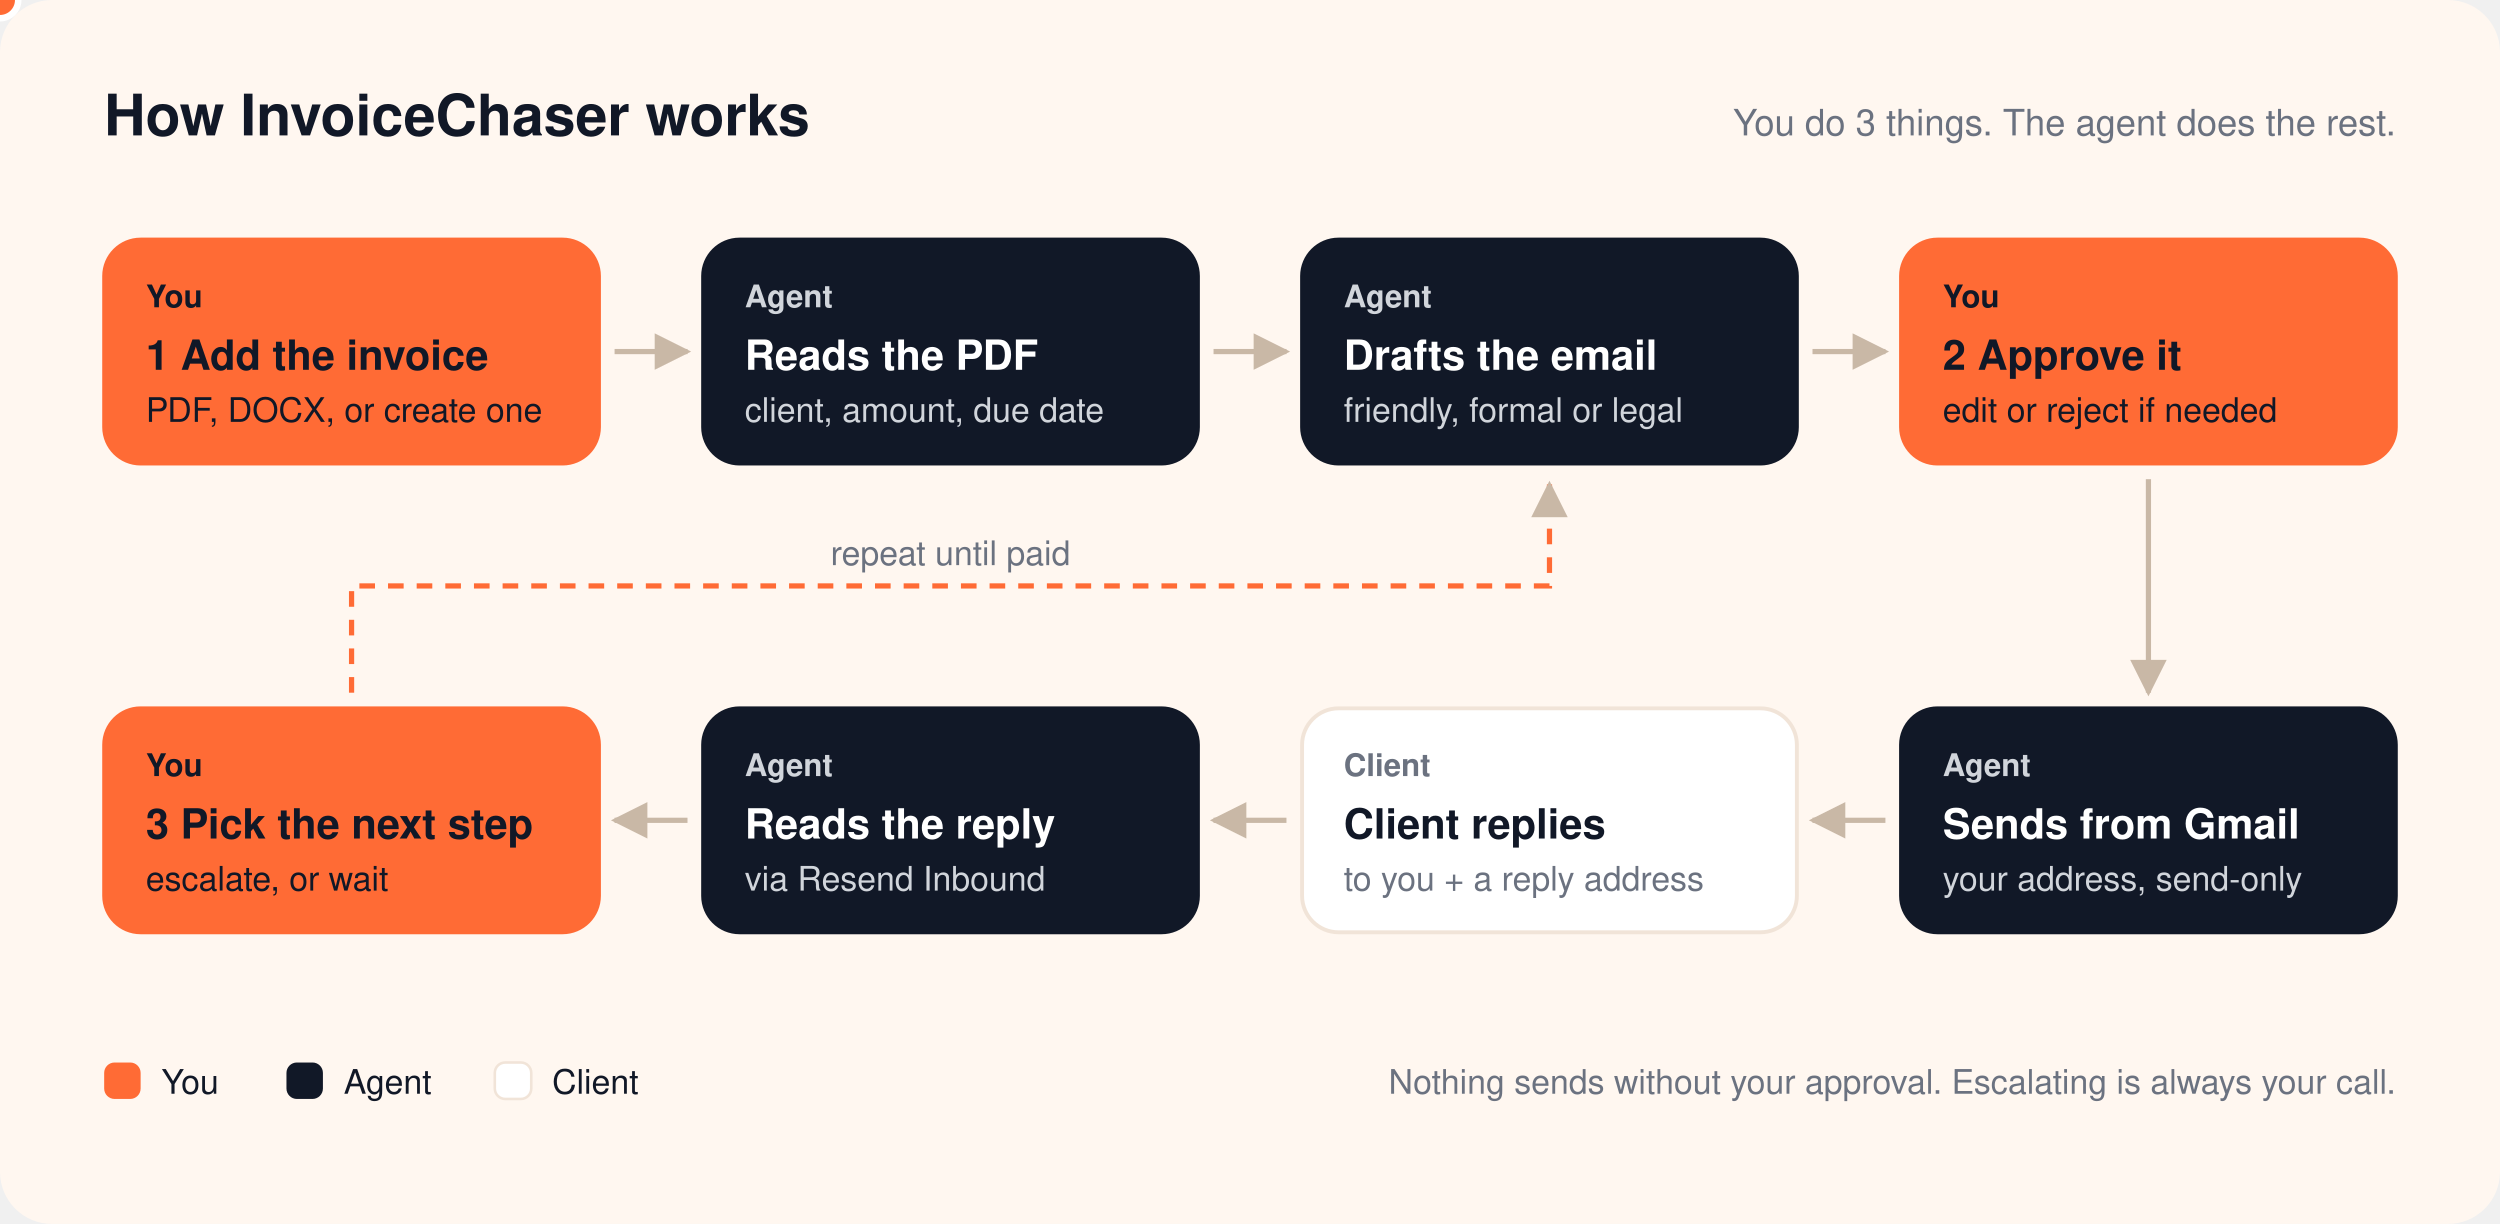
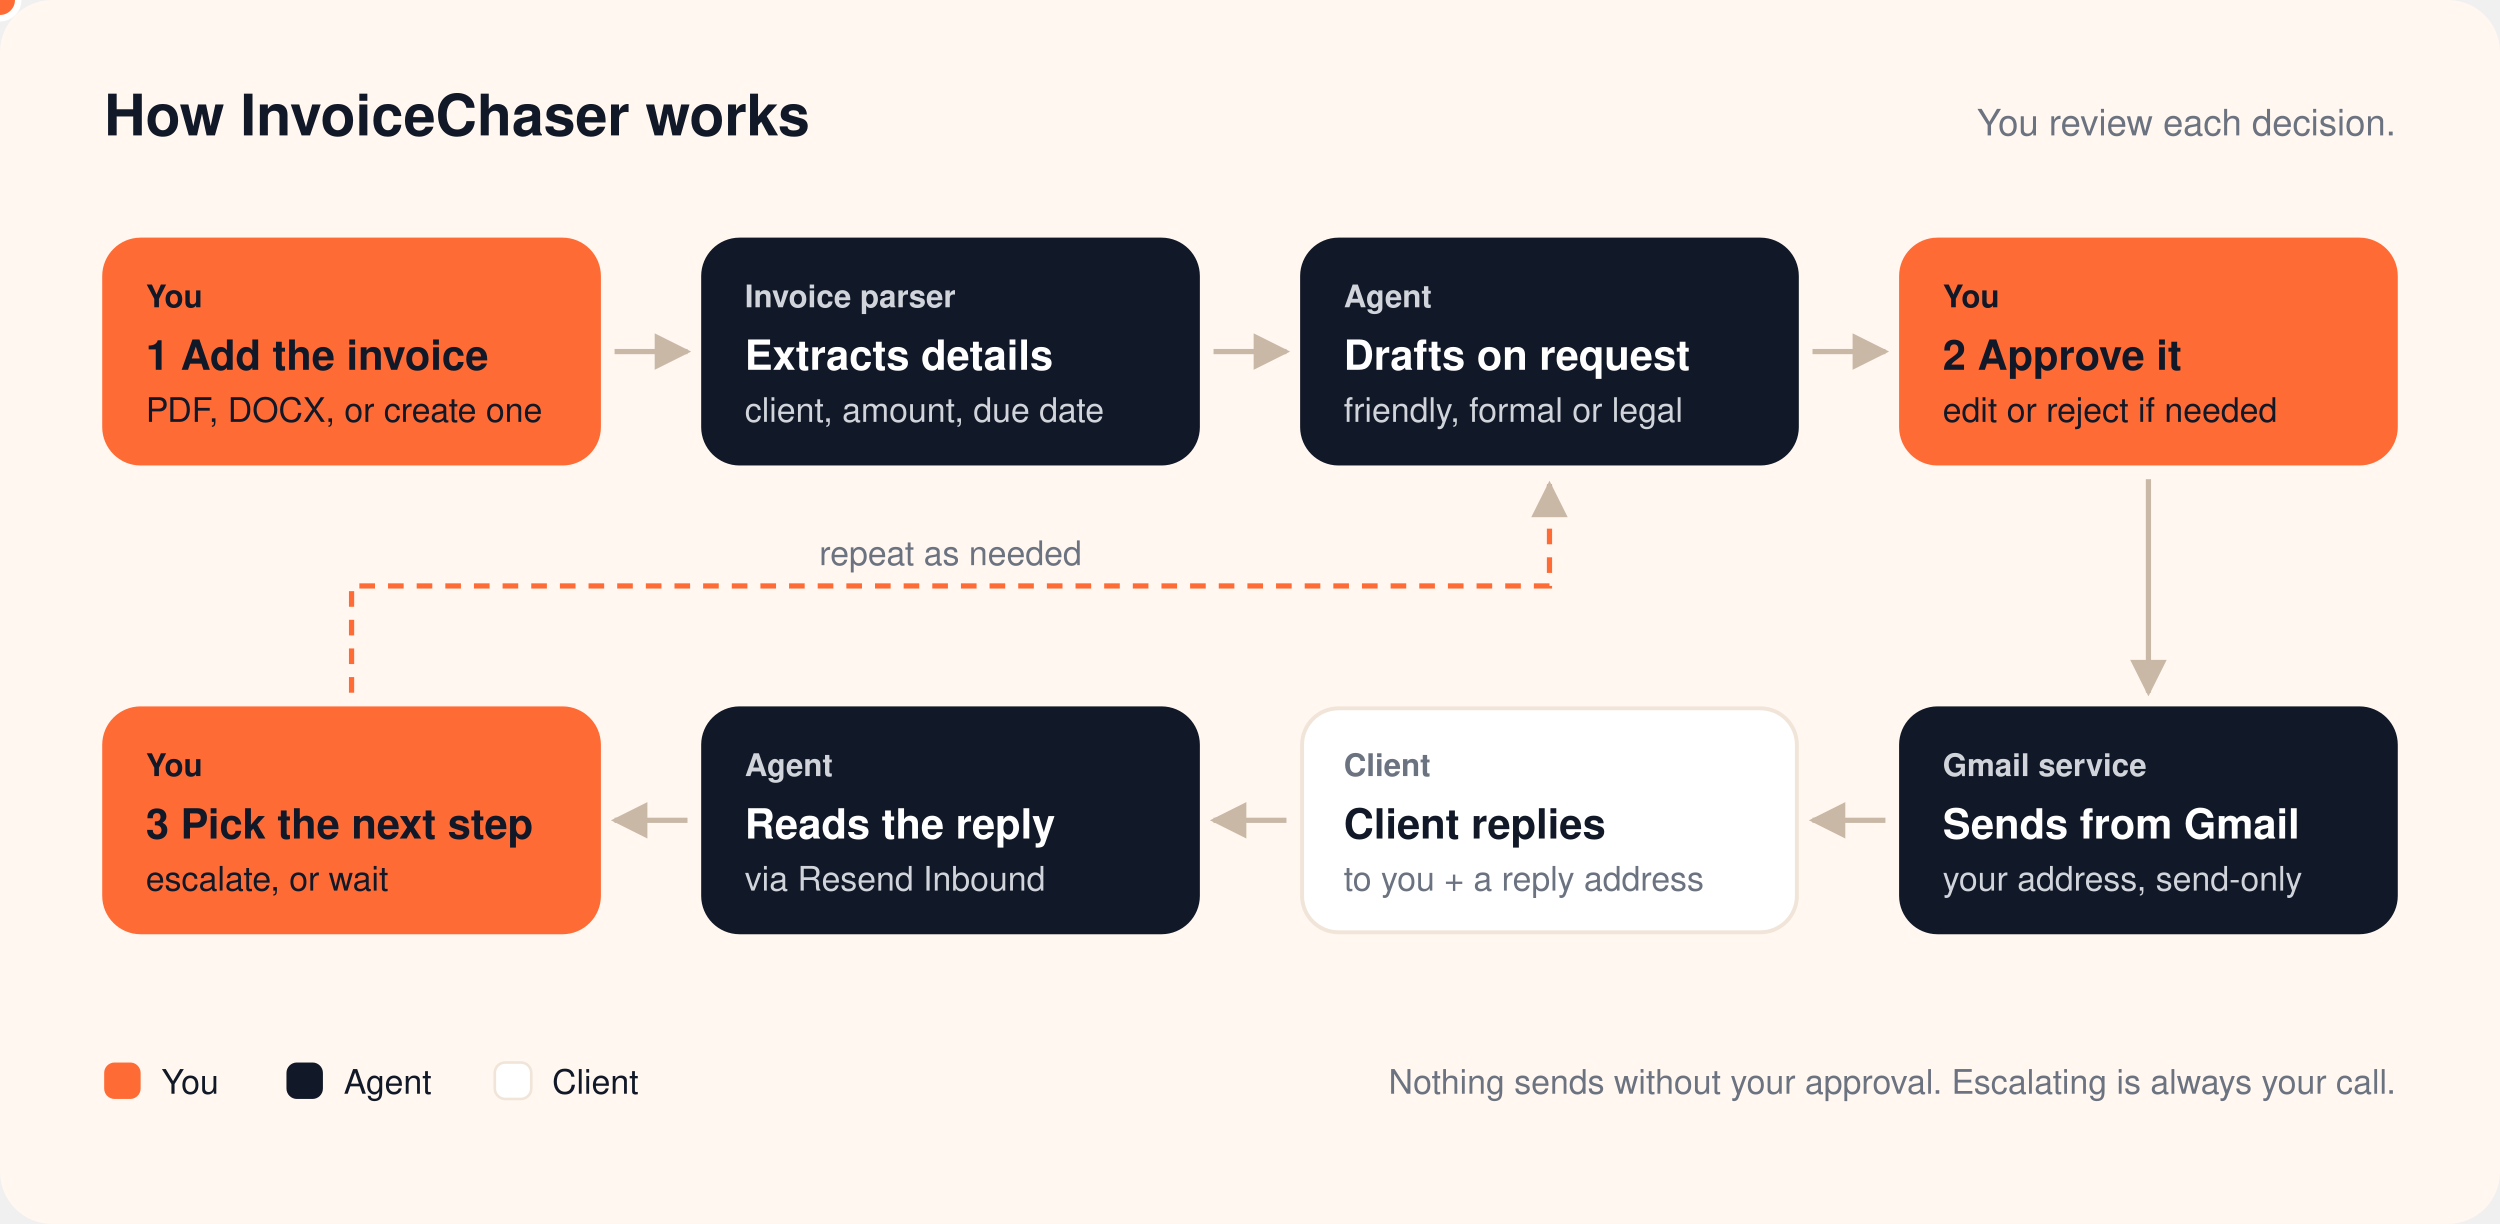
<svg xmlns="http://www.w3.org/2000/svg" viewBox="0 0 960 470" width="960" height="470" role="img" aria-labelledby="t d">
  <defs>
    <marker id="arrow" viewBox="0 0 10 10" refX="9" refY="5" markerWidth="7" markerHeight="7" orient="auto-start-reverse">
      <path d="M0 0 L10 5 L0 10 z" fill="#C9B8A6" />
    </marker>
    <style>
    text { font-family: -apple-system, "Segoe UI", Helvetica, Arial, sans-serif; }
    @media (prefers-reduced-motion: reduce) { .pulse, .ring { display: none; } }
  </style>
  </defs>
  <rect width="960" height="470" rx="20" fill="#FFF7F0" />
  <text x="40" y="52" font-size="22" font-weight="700" fill="#111827">How InvoiceChaser works</text>
-   <text x="920" y="52" font-size="14" text-anchor="end" fill="#6B7280">You do 3 things. The agent does the rest.</text>
+   <text x="920" y="52" font-size="14" text-anchor="end" fill="#6B7280">You review each decision.</text>
  <line x1="236" y1="135.0" x2="264" y2="135.0" stroke="#C9B8A6" stroke-width="2" marker-end="url(#arrow)" />
  <line x1="466" y1="135.0" x2="494" y2="135.0" stroke="#C9B8A6" stroke-width="2" marker-end="url(#arrow)" />
  <line x1="696" y1="135.0" x2="724" y2="135.0" stroke="#C9B8A6" stroke-width="2" marker-end="url(#arrow)" />
  <line x1="825.0" y1="184" x2="825.0" y2="266" stroke="#C9B8A6" stroke-width="2" marker-end="url(#arrow)" />
  <line x1="724" y1="315.0" x2="696" y2="315.0" stroke="#C9B8A6" stroke-width="2" marker-end="url(#arrow)" />
  <line x1="494" y1="315.0" x2="466" y2="315.0" stroke="#C9B8A6" stroke-width="2" marker-end="url(#arrow)" />
  <line x1="264" y1="315.0" x2="236" y2="315.0" stroke="#C9B8A6" stroke-width="2" marker-end="url(#arrow)" />
  <path d="M135.0 266 V225.0 H595.0 V186" fill="none" stroke="#FF6B35" stroke-width="2" stroke-dasharray="6 5" marker-end="url(#arrow)" />
-   <text x="365.0" y="217.0" font-size="13" text-anchor="middle" fill="#6B7280">repeat until paid</text>
+   <text x="365.0" y="217.0" font-size="13" text-anchor="middle" fill="#6B7280">repeat as needed</text>
  <circle class="pulse" r="7" fill="#FF6B35" stroke="#FFFFFF" stroke-width="2.5">
    <animateMotion dur="16s" repeatCount="indefinite" path="M135.0 135.0 H825.0 V315.0 H135.0" />
  </circle>
  <rect x="40" y="92" width="190" height="86" rx="14" fill="#FF6B35" stroke="#FF6B35" stroke-width="1.5" />
  <rect class="ring" x="35" y="87" width="200" height="96" rx="18" fill="none" stroke="#111827" stroke-width="3" opacity="0">
    <animate attributeName="opacity" values="1;1;0;0" keyTimes="0;0.06;0.09;1" dur="16s" repeatCount="indefinite" />
  </rect>
  <text x="56" y="118" font-size="12" font-weight="600" fill="#111827">You</text>
  <text x="56" y="142" font-size="16" font-weight="700" fill="#111827">1  Add the invoice</text>
  <text x="56" y="162" font-size="13" fill="#111827">PDF, DOCX, or create one</text>
  <rect x="270" y="92" width="190" height="86" rx="14" fill="#111827" stroke="#111827" stroke-width="1.5" />
  <rect class="ring" x="265" y="87" width="200" height="96" rx="18" fill="none" stroke="#FF6B35" stroke-width="3" opacity="0">
    <animate attributeName="opacity" values="0;0;1;1;0;0" keyTimes="0;0.122;0.147;0.207;0.237;1" dur="16s" repeatCount="indefinite" />
  </rect>
-   <text x="286" y="118" font-size="12" font-weight="600" fill="#D1D5DB">Agent</text>
-   <text x="286" y="142" font-size="16" font-weight="700" fill="#FFFFFF">Reads the PDF</text>
+   <text x="286" y="118" font-size="12" font-weight="600" fill="#D1D5DB">Invoice parser</text>
+   <text x="286" y="142" font-size="16" font-weight="700" fill="#FFFFFF">Extracts details</text>
  <text x="286" y="162" font-size="13" fill="#D1D5DB">client, amount, due date</text>
  <rect x="500" y="92" width="190" height="86" rx="14" fill="#111827" stroke="#111827" stroke-width="1.5" />
  <rect class="ring" x="495" y="87" width="200" height="96" rx="18" fill="none" stroke="#FF6B35" stroke-width="3" opacity="0">
    <animate attributeName="opacity" values="0;0;1;1;0;0" keyTimes="0;0.270;0.295;0.355;0.385;1" dur="16s" repeatCount="indefinite" />
  </rect>
  <text x="516" y="118" font-size="12" font-weight="600" fill="#D1D5DB">Agent</text>
-   <text x="516" y="142" font-size="16" font-weight="700" fill="#FFFFFF">Drafts the email</text>
+   <text x="516" y="142" font-size="16" font-weight="700" fill="#FFFFFF">Drafts on request</text>
  <text x="516" y="162" font-size="13" fill="#D1D5DB">friendly, formal or legal</text>
  <rect x="730" y="92" width="190" height="86" rx="14" fill="#FF6B35" stroke="#FF6B35" stroke-width="1.5" />
  <rect class="ring" x="725" y="87" width="200" height="96" rx="18" fill="none" stroke="#111827" stroke-width="3" opacity="0">
    <animate attributeName="opacity" values="0;0;1;1;0;0" keyTimes="0;0.417;0.442;0.502;0.532;1" dur="16s" repeatCount="indefinite" />
  </rect>
  <text x="746" y="118" font-size="12" font-weight="600" fill="#111827">You</text>
  <text x="746" y="142" font-size="16" font-weight="700" fill="#111827">2  Approve it</text>
  <text x="746" y="162" font-size="13" fill="#111827">edit or reject if needed</text>
  <rect x="730" y="272" width="190" height="86" rx="14" fill="#111827" stroke="#111827" stroke-width="1.5" />
  <rect class="ring" x="725" y="267" width="200" height="96" rx="18" fill="none" stroke="#FF6B35" stroke-width="3" opacity="0">
    <animate attributeName="opacity" values="0;0;1;1;0;0" keyTimes="0;0.533;0.558;0.618;0.648;1" dur="16s" repeatCount="indefinite" />
  </rect>
-   <text x="746" y="298" font-size="12" font-weight="600" fill="#D1D5DB">Agent</text>
+   <text x="746" y="298" font-size="12" font-weight="600" fill="#D1D5DB">Gmail service</text>
  <text x="746" y="322" font-size="16" font-weight="700" fill="#FFFFFF">Sends from Gmail</text>
  <text x="746" y="342" font-size="13" fill="#D1D5DB">your address, send-only</text>
  <rect x="500" y="272" width="190" height="86" rx="14" fill="#FFFFFF" stroke="#F1E4D8" stroke-width="1.5" />
  <rect class="ring" x="495" y="267" width="200" height="96" rx="18" fill="none" stroke="#FF6B35" stroke-width="3" opacity="0">
    <animate attributeName="opacity" values="0;0;1;1;0;0" keyTimes="0;0.680;0.705;0.765;0.795;1" dur="16s" repeatCount="indefinite" />
  </rect>
  <text x="516" y="298" font-size="12" font-weight="600" fill="#6B7280">Client</text>
  <text x="516" y="322" font-size="16" font-weight="700" fill="#111827">Client replies</text>
  <text x="516" y="342" font-size="13" fill="#6B7280">to you + a reply address</text>
  <rect x="270" y="272" width="190" height="86" rx="14" fill="#111827" stroke="#111827" stroke-width="1.5" />
  <rect class="ring" x="265" y="267" width="200" height="96" rx="18" fill="none" stroke="#FF6B35" stroke-width="3" opacity="0">
    <animate attributeName="opacity" values="0;0;1;1;0;0" keyTimes="0;0.828;0.853;0.913;0.943;1" dur="16s" repeatCount="indefinite" />
  </rect>
  <text x="286" y="298" font-size="12" font-weight="600" fill="#D1D5DB">Agent</text>
  <text x="286" y="322" font-size="16" font-weight="700" fill="#FFFFFF">Reads the reply</text>
  <text x="286" y="342" font-size="13" fill="#D1D5DB">via Resend Inbound</text>
  <rect x="40" y="272" width="190" height="86" rx="14" fill="#FF6B35" stroke="#FF6B35" stroke-width="1.5" />
  <rect class="ring" x="35" y="267" width="200" height="96" rx="18" fill="none" stroke="#111827" stroke-width="3" opacity="0">
    <animate attributeName="opacity" values="0;0;1;1" keyTimes="0;0.955;0.985;1" dur="16s" repeatCount="indefinite" />
  </rect>
  <text x="56" y="298" font-size="12" font-weight="600" fill="#111827">You</text>
  <text x="56" y="322" font-size="16" font-weight="700" fill="#111827">3  Pick the next step</text>
  <text x="56" y="342" font-size="13" fill="#111827">escalate, or wait</text>
  <rect x="40" y="408" width="14" height="14" rx="4" fill="#FF6B35" />
  <text x="62" y="420" font-size="13" fill="#111827">You</text>
  <rect x="110" y="408" width="14" height="14" rx="4" fill="#111827" />
  <text x="132" y="420" font-size="13" fill="#111827">Agent</text>
  <rect x="190" y="408" width="14" height="14" rx="4" fill="#FFFFFF" stroke="#F1E4D8" />
  <text x="212" y="420" font-size="13" fill="#111827">Client</text>
  <text x="920" y="420" font-size="13" text-anchor="end" fill="#6B7280">Nothing sends without your approval. Escalating is always your call.</text>
</svg>
